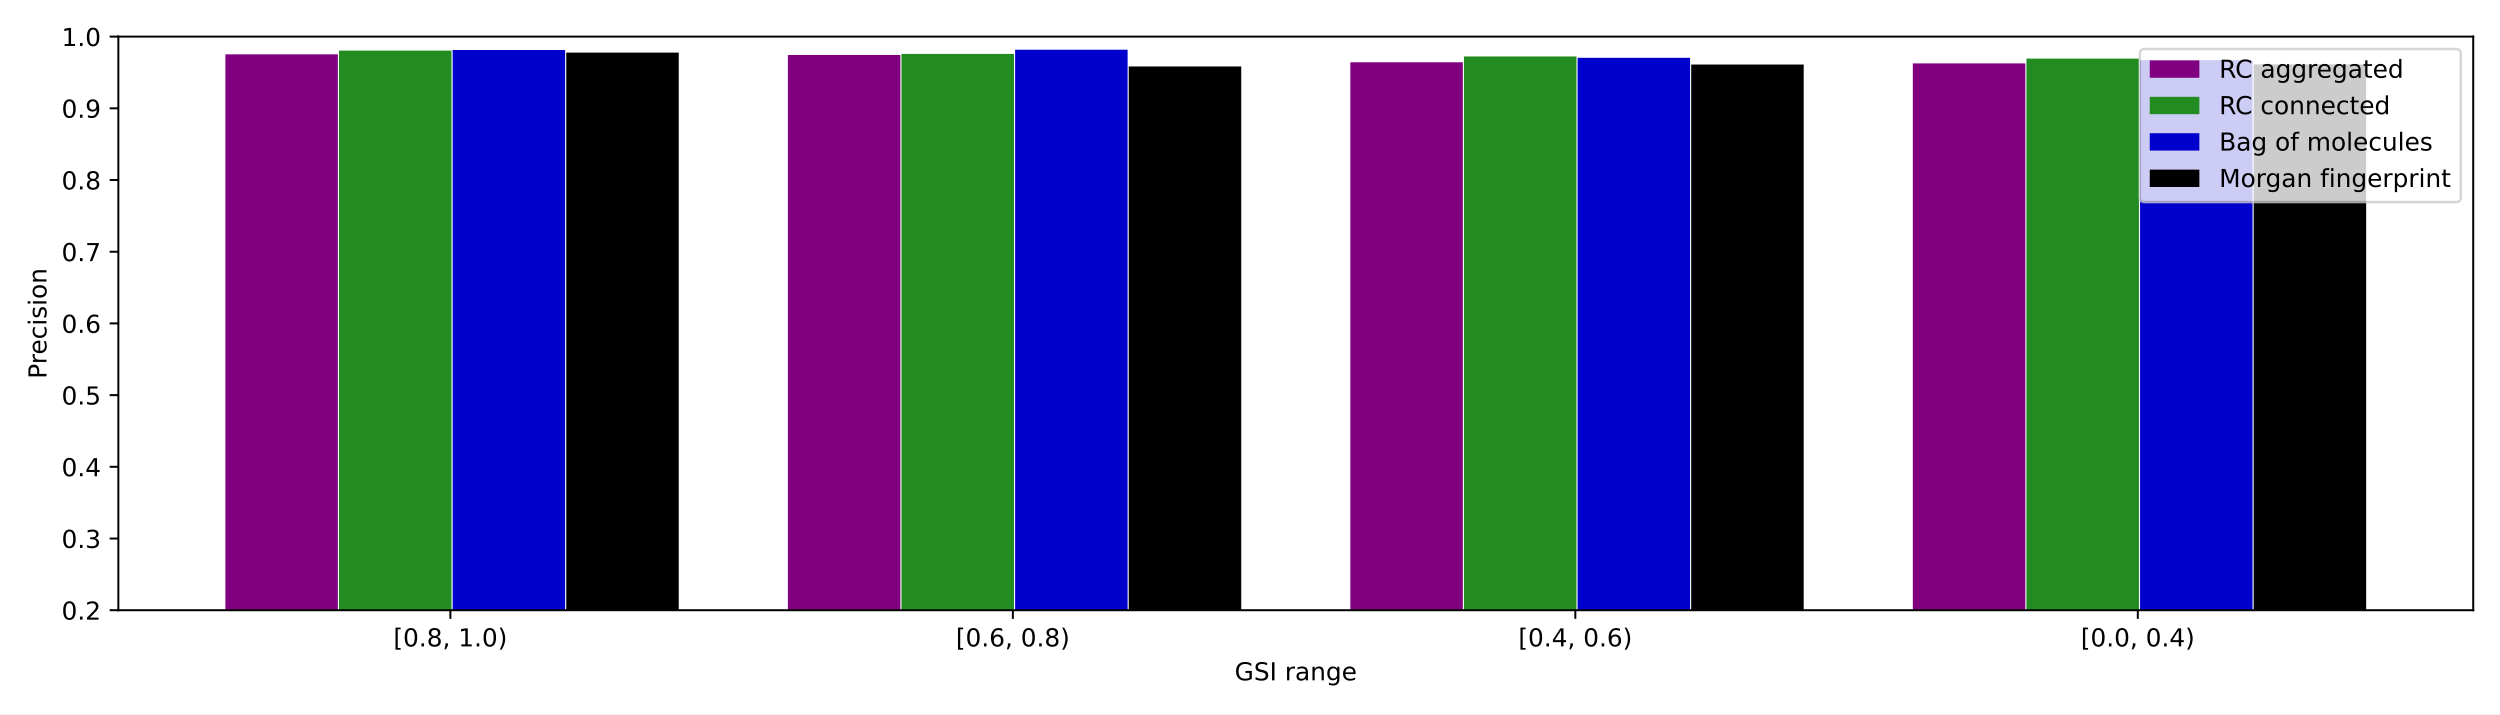
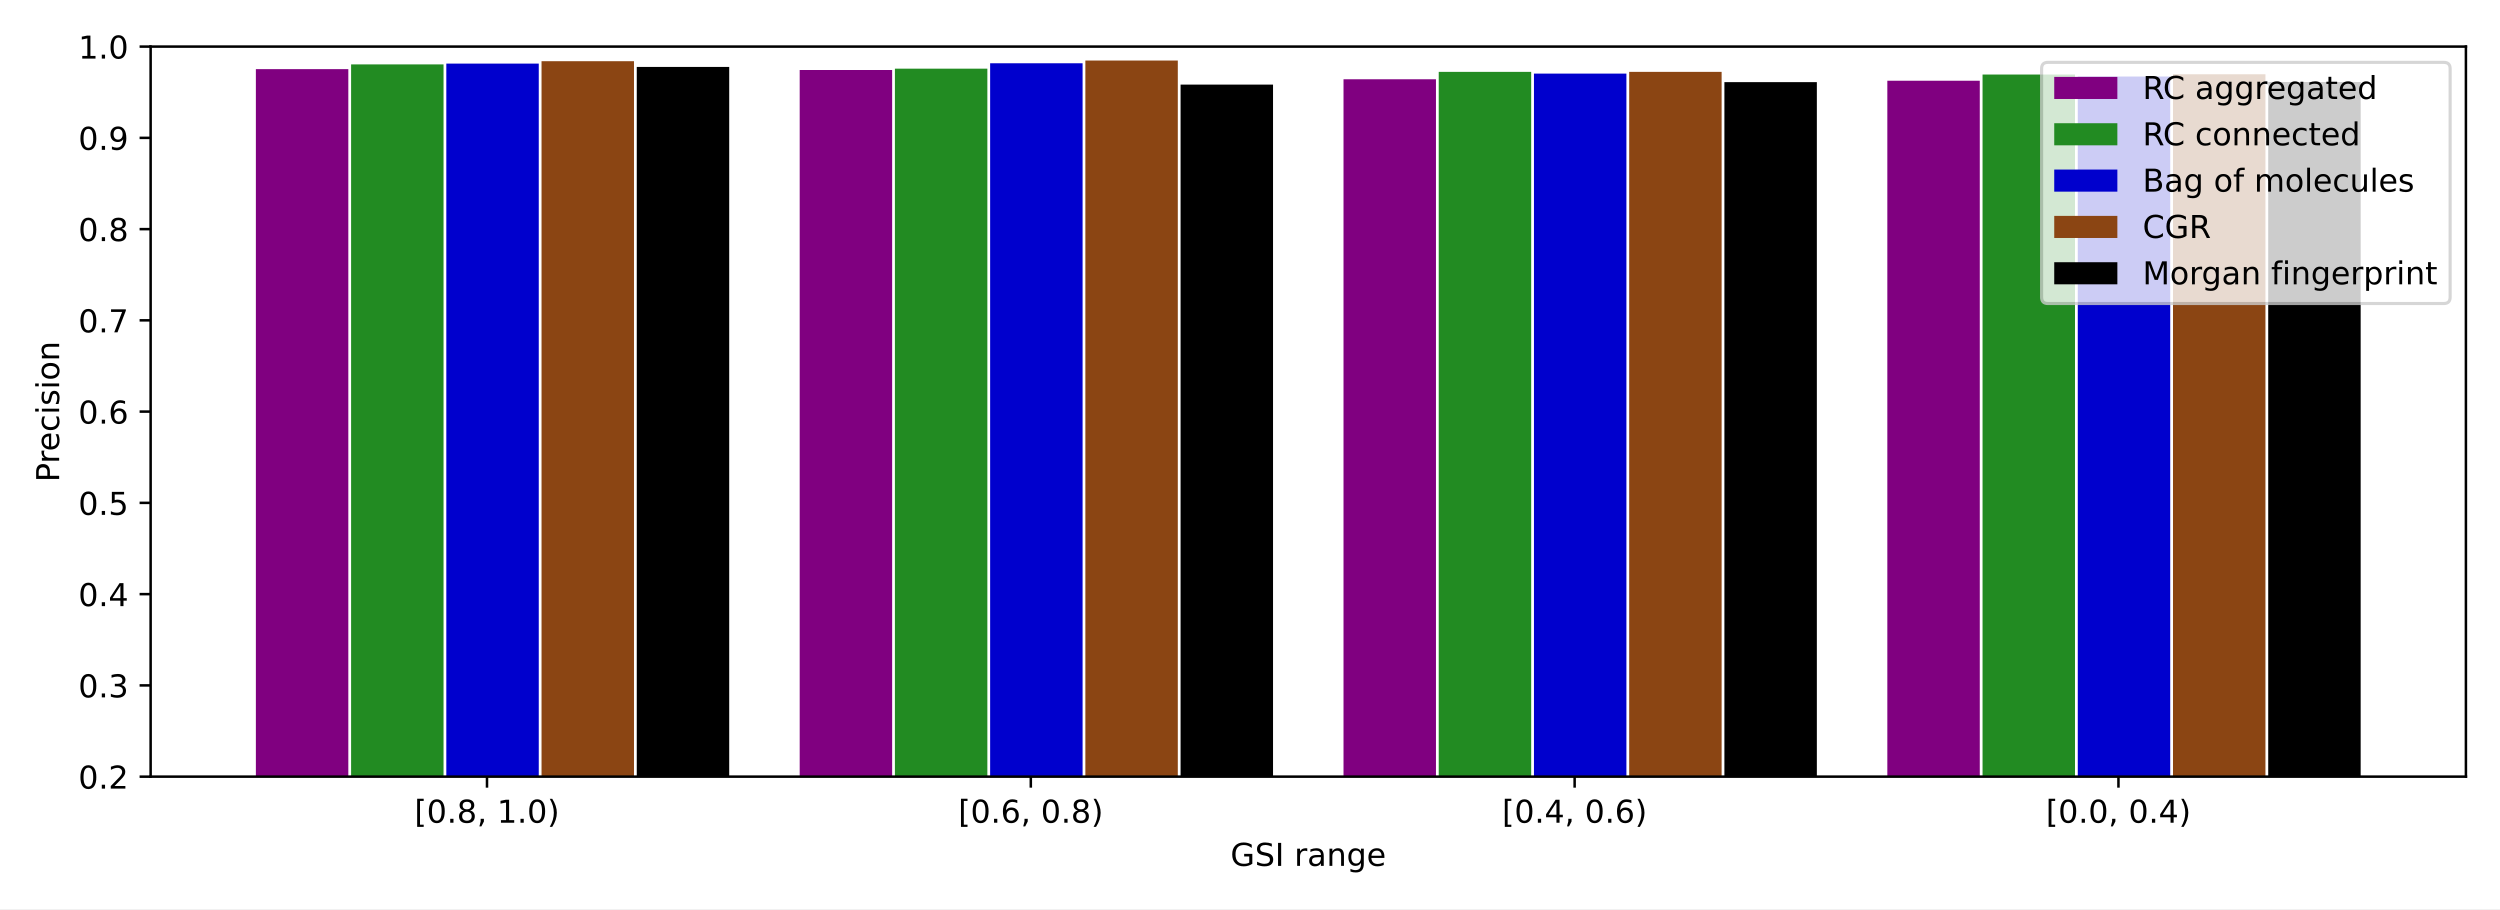
- <svg xmlns="http://www.w3.org/2000/svg" xmlns:xlink="http://www.w3.org/1999/xlink" width="1008pt" height="288pt" viewBox="0 0 1008 288" version="1.1">
+ <svg xmlns="http://www.w3.org/2000/svg" xmlns:xlink="http://www.w3.org/1999/xlink" width="792pt" height="288pt" viewBox="0 0 792 288" version="1.1">
  <defs>
    <style type="text/css">*{stroke-linejoin: round; stroke-linecap: butt}</style>
  </defs>
  <g id="figure_1">
    <g id="patch_1">
-       <path d="M 0 288  L 1008 288  L 1008 0  L 0 0  z " style="fill: #ffffff" />
+       <path d="M 0 288  L 792 288  L 792 0  L 0 0  z " style="fill: #ffffff" />
    </g>
    <g id="axes_1">
      <g id="patch_2">
-         <path d="M 47.72 246.04  L 997.2 246.04  L 997.2 14.76  L 47.72 14.76  z " style="fill: #ffffff" />
+         <path d="M 47.72 246.04  L 781.2 246.04  L 781.2 14.76  L 47.72 14.76  z " style="fill: #ffffff" />
      </g>
      <g id="patch_3">
-         <path d="M 136.69 303.86  L 182.048 303.86  L 182.048 20.408  L 136.69 20.408  z " clip-path="url(#p731e50987c)" style="fill: #228b22" />
+         <path d="M 111.227 303.86  L 140.514 303.86  L 140.514 20.408  L 111.227 20.408  z " clip-path="url(#pec0656ccd2)" style="fill: #228b22" />
      </g>
      <g id="patch_4">
-         <path d="M 90.878 303.86  L 136.236 303.86  L 136.236 21.911  L 90.878 21.911  z " clip-path="url(#p731e50987c)" style="fill: #800080" />
+         <path d="M 81.06 303.86  L 110.348 303.86  L 110.348 21.911  L 81.06 21.911  z " clip-path="url(#pec0656ccd2)" style="fill: #800080" />
      </g>
      <g id="patch_5">
-         <path d="M 228.313 303.86  L 273.671 303.86  L 273.671 21.202  L 228.313 21.202  z " clip-path="url(#p731e50987c)" />
+         <path d="M 201.726 303.86  L 231.014 303.86  L 231.014 21.202  L 201.726 21.202  z " clip-path="url(#pec0656ccd2)" />
      </g>
      <g id="patch_6">
-         <path d="M 182.501 303.86  L 227.859 303.86  L 227.859 20.157  L 182.501 20.157  z " clip-path="url(#p731e50987c)" style="fill: #0000cd" />
+         <path d="M 141.393 303.86  L 170.681 303.86  L 170.681 20.157  L 141.393 20.157  z " clip-path="url(#pec0656ccd2)" style="fill: #0000cd" />
      </g>
      <g id="patch_7">
-         <path d="M 363.48 303.86  L 408.838 303.86  L 408.838 21.758  L 363.48 21.758  z " clip-path="url(#p731e50987c)" style="fill: #228b22" />
+         <path d="M 171.56 303.86  L 200.848 303.86  L 200.848 19.398  L 171.56 19.398  z " clip-path="url(#pec0656ccd2)" style="fill: #8b4513" />
      </g>
      <g id="patch_8">
-         <path d="M 317.668 303.86  L 363.026 303.86  L 363.026 22.184  L 317.668 22.184  z " clip-path="url(#p731e50987c)" style="fill: #800080" />
+         <path d="M 283.509 303.86  L 312.796 303.86  L 312.796 21.758  L 283.509 21.758  z " clip-path="url(#pec0656ccd2)" style="fill: #228b22" />
      </g>
      <g id="patch_9">
-         <path d="M 455.103 303.86  L 500.461 303.86  L 500.461 26.806  L 455.103 26.806  z " clip-path="url(#p731e50987c)" />
+         <path d="M 253.342 303.86  L 282.63 303.86  L 282.63 22.184  L 253.342 22.184  z " clip-path="url(#pec0656ccd2)" style="fill: #800080" />
      </g>
      <g id="patch_10">
-         <path d="M 409.292 303.86  L 454.65 303.86  L 454.65 20.04  L 409.292 20.04  z " clip-path="url(#p731e50987c)" style="fill: #0000cd" />
+         <path d="M 374.008 303.86  L 403.296 303.86  L 403.296 26.806  L 374.008 26.806  z " clip-path="url(#pec0656ccd2)" />
      </g>
      <g id="patch_11">
-         <path d="M 590.27 303.86  L 635.628 303.86  L 635.628 22.761  L 590.27 22.761  z " clip-path="url(#p731e50987c)" style="fill: #228b22" />
+         <path d="M 313.675 303.86  L 342.963 303.86  L 342.963 20.04  L 313.675 20.04  z " clip-path="url(#pec0656ccd2)" style="fill: #0000cd" />
      </g>
      <g id="patch_12">
-         <path d="M 544.459 303.86  L 589.817 303.86  L 589.817 25.113  L 544.459 25.113  z " clip-path="url(#p731e50987c)" style="fill: #800080" />
+         <path d="M 343.842 303.86  L 373.13 303.86  L 373.13 19.174  L 343.842 19.174  z " clip-path="url(#pec0656ccd2)" style="fill: #8b4513" />
      </g>
      <g id="patch_13">
-         <path d="M 681.894 303.86  L 727.252 303.86  L 727.252 26.024  L 681.894 26.024  z " clip-path="url(#p731e50987c)" />
+         <path d="M 455.79 303.86  L 485.078 303.86  L 485.078 22.761  L 455.79 22.761  z " clip-path="url(#pec0656ccd2)" style="fill: #228b22" />
      </g>
      <g id="patch_14">
-         <path d="M 636.082 303.86  L 681.44 303.86  L 681.44 23.31  L 636.082 23.31  z " clip-path="url(#p731e50987c)" style="fill: #0000cd" />
+         <path d="M 425.624 303.86  L 454.912 303.86  L 454.912 25.113  L 425.624 25.113  z " clip-path="url(#pec0656ccd2)" style="fill: #800080" />
      </g>
      <g id="patch_15">
-         <path d="M 817.061 303.86  L 862.419 303.86  L 862.419 23.615  L 817.061 23.615  z " clip-path="url(#p731e50987c)" style="fill: #228b22" />
+         <path d="M 546.29 303.86  L 575.578 303.86  L 575.578 26.024  L 546.29 26.024  z " clip-path="url(#pec0656ccd2)" />
      </g>
      <g id="patch_16">
-         <path d="M 771.249 303.86  L 816.607 303.86  L 816.607 25.567  L 771.249 25.567  z " clip-path="url(#p731e50987c)" style="fill: #800080" />
+         <path d="M 485.957 303.86  L 515.245 303.86  L 515.245 23.31  L 485.957 23.31  z " clip-path="url(#pec0656ccd2)" style="fill: #0000cd" />
      </g>
      <g id="patch_17">
-         <path d="M 908.684 303.86  L 954.042 303.86  L 954.042 25.968  L 908.684 25.968  z " clip-path="url(#p731e50987c)" />
+         <path d="M 516.124 303.86  L 545.411 303.86  L 545.411 22.768  L 516.124 22.768  z " clip-path="url(#pec0656ccd2)" style="fill: #8b4513" />
      </g>
      <g id="patch_18">
-         <path d="M 862.872 303.86  L 908.23 303.86  L 908.23 24.24  L 862.872 24.24  z " clip-path="url(#p731e50987c)" style="fill: #0000cd" />
+         <path d="M 628.072 303.86  L 657.36 303.86  L 657.36 23.615  L 628.072 23.615  z " clip-path="url(#pec0656ccd2)" style="fill: #228b22" />
      </g>
      <g id="patch_19">
-         <path d="M 113.557 303.86  L 294.989 303.86  L 294.989 303.86  L 113.557 303.86  z " clip-path="url(#p731e50987c)" style="fill: #800080" />
+         <path d="M 597.906 303.86  L 627.194 303.86  L 627.194 25.567  L 597.906 25.567  z " clip-path="url(#pec0656ccd2)" style="fill: #800080" />
      </g>
      <g id="patch_20">
-         <path d="M 113.557 303.86  L 294.989 303.86  L 294.989 303.86  L 113.557 303.86  z " clip-path="url(#p731e50987c)" style="fill: #228b22" />
+         <path d="M 718.572 303.86  L 747.86 303.86  L 747.86 25.968  L 718.572 25.968  z " clip-path="url(#pec0656ccd2)" />
      </g>
      <g id="patch_21">
-         <path d="M 113.557 303.86  L 294.989 303.86  L 294.989 303.86  L 113.557 303.86  z " clip-path="url(#p731e50987c)" style="fill: #0000cd" />
+         <path d="M 658.239 303.86  L 687.527 303.86  L 687.527 24.24  L 658.239 24.24  z " clip-path="url(#pec0656ccd2)" style="fill: #0000cd" />
      </g>
      <g id="patch_22">
-         <path d="M 113.557 303.86  L 294.989 303.86  L 294.989 303.86  L 113.557 303.86  z " clip-path="url(#p731e50987c)" />
+         <path d="M 688.406 303.86  L 717.693 303.86  L 717.693 23.535  L 688.406 23.535  z " clip-path="url(#pec0656ccd2)" style="fill: #8b4513" />
+       </g>
+       <g id="patch_23">
+         <path d="M 100.011 303.86  L 237.837 303.86  L 237.837 303.86  L 100.011 303.86  z " clip-path="url(#pec0656ccd2)" style="fill: #800080" />
+       </g>
+       <g id="patch_24">
+         <path d="M 100.011 303.86  L 237.837 303.86  L 237.837 303.86  L 100.011 303.86  z " clip-path="url(#pec0656ccd2)" style="fill: #228b22" />
+       </g>
+       <g id="patch_25">
+         <path d="M 100.011 303.86  L 237.837 303.86  L 237.837 303.86  L 100.011 303.86  z " clip-path="url(#pec0656ccd2)" style="fill: #0000cd" />
+       </g>
+       <g id="patch_26">
+         <path d="M 100.011 303.86  L 237.837 303.86  L 237.837 303.86  L 100.011 303.86  z " clip-path="url(#pec0656ccd2)" style="fill: #8b4513" />
+       </g>
+       <g id="patch_27">
+         <path d="M 100.011 303.86  L 237.837 303.86  L 237.837 303.86  L 100.011 303.86  z " clip-path="url(#pec0656ccd2)" />
      </g>
      <g id="matplotlib.axis_1">
        <g id="xtick_1">
          <g id="line2d_1">
            <defs>
-               <path id="mfb0c5f82f7" d="M 0 0  L 0 3.5  " style="stroke: #000000; stroke-width: 0.8" />
-             </defs>
-             <g>
-               <use xlink:href="#mfb0c5f82f7" x="181.594" y="246.04" style="stroke: #000000; stroke-width: 0.8" />
+               <path id="mff96a855fd" d="M 0 0  L 0 3.5  " style="stroke: #000000; stroke-width: 0.8" />
+             </defs>
+             <g>
+               <use xlink:href="#mff96a855fd" x="154.28" y="246.04" style="stroke: #000000; stroke-width: 0.8" />
            </g>
          </g>
          <g id="text_1">
-             <g transform="translate(158.6115 260.6384) scale(0.1 -0.1)">
+             <g transform="translate(131.297 260.6384) scale(0.1 -0.1)">
              <defs>
                <path id="DejaVuSans-5b" d="M 550 4863  L 1875 4863  L 1875 4416  L 1125 4416  L 1125 -397  L 1875 -397  L 1875 -844  L 550 -844  L 550 4863  z " transform="scale(0.015625)" />
                <path id="DejaVuSans-30" d="M 2034 4250  Q 1547 4250 1301 3770  Q 1056 3291 1056 2328  Q 1056 1369 1301 889  Q 1547 409 2034 409  Q 2525 409 2770 889  Q 3016 1369 3016 2328  Q 3016 3291 2770 3770  Q 2525 4250 2034 4250  z M 2034 4750  Q 2819 4750 3233 4129  Q 3647 3509 3647 2328  Q 3647 1150 3233 529  Q 2819 -91 2034 -91  Q 1250 -91 836 529  Q 422 1150 422 2328  Q 422 3509 836 4129  Q 1250 4750 2034 4750  z " transform="scale(0.015625)" />
                <path id="DejaVuSans-2e" d="M 684 794  L 1344 794  L 1344 0  L 684 0  L 684 794  z " transform="scale(0.015625)" />
                <path id="DejaVuSans-38" d="M 2034 2216  Q 1584 2216 1326 1975  Q 1069 1734 1069 1313  Q 1069 891 1326 650  Q 1584 409 2034 409  Q 2484 409 2743 651  Q 3003 894 3003 1313  Q 3003 1734 2745 1975  Q 2488 2216 2034 2216  z M 1403 2484  Q 997 2584 770 2862  Q 544 3141 544 3541  Q 544 4100 942 4425  Q 1341 4750 2034 4750  Q 2731 4750 3128 4425  Q 3525 4100 3525 3541  Q 3525 3141 3298 2862  Q 3072 2584 2669 2484  Q 3125 2378 3379 2068  Q 3634 1759 3634 1313  Q 3634 634 3220 271  Q 2806 -91 2034 -91  Q 1263 -91 848 271  Q 434 634 434 1313  Q 434 1759 690 2068  Q 947 2378 1403 2484  z M 1172 3481  Q 1172 3119 1398 2916  Q 1625 2713 2034 2713  Q 2441 2713 2670 2916  Q 2900 3119 2900 3481  Q 2900 3844 2670 4047  Q 2441 4250 2034 4250  Q 1625 4250 1398 4047  Q 1172 3844 1172 3481  z " transform="scale(0.015625)" />
                <path id="DejaVuSans-2c" d="M 750 794  L 1409 794  L 1409 256  L 897 -744  L 494 -744  L 750 256  L 750 794  z " transform="scale(0.015625)" />
                <path id="DejaVuSans-20" transform="scale(0.015625)" />
                <path id="DejaVuSans-31" d="M 794 531  L 1825 531  L 1825 4091  L 703 3866  L 703 4441  L 1819 4666  L 2450 4666  L 2450 531  L 3481 531  L 3481 0  L 794 0  L 794 531  z " transform="scale(0.015625)" />
                <path id="DejaVuSans-29" d="M 513 4856  L 1013 4856  Q 1481 4119 1714 3412  Q 1947 2706 1947 2009  Q 1947 1309 1714 600  Q 1481 -109 1013 -844  L 513 -844  Q 928 -128 1133 580  Q 1338 1288 1338 2009  Q 1338 2731 1133 3434  Q 928 4138 513 4856  z " transform="scale(0.015625)" />
              </defs>
              <use xlink:href="#DejaVuSans-5b" />
              <use xlink:href="#DejaVuSans-30" x="39.014" />
              <use xlink:href="#DejaVuSans-2e" x="102.637" />
              <use xlink:href="#DejaVuSans-38" x="134.424" />
              <use xlink:href="#DejaVuSans-2c" x="198.047" />
              <use xlink:href="#DejaVuSans-20" x="229.834" />
              <use xlink:href="#DejaVuSans-31" x="261.621" />
              <use xlink:href="#DejaVuSans-2e" x="325.244" />
              <use xlink:href="#DejaVuSans-30" x="357.031" />
              <use xlink:href="#DejaVuSans-29" x="420.654" />
            </g>
          </g>
        </g>
        <g id="xtick_2">
          <g id="line2d_2">
            <g>
-               <use xlink:href="#mfb0c5f82f7" x="408.385" y="246.04" style="stroke: #000000; stroke-width: 0.8" />
+               <use xlink:href="#mff96a855fd" x="326.562" y="246.04" style="stroke: #000000; stroke-width: 0.8" />
            </g>
          </g>
          <g id="text_2">
-             <g transform="translate(385.4017 260.6384) scale(0.1 -0.1)">
+             <g transform="translate(303.5789 260.6384) scale(0.1 -0.1)">
              <defs>
                <path id="DejaVuSans-36" d="M 2113 2584  Q 1688 2584 1439 2293  Q 1191 2003 1191 1497  Q 1191 994 1439 701  Q 1688 409 2113 409  Q 2538 409 2786 701  Q 3034 994 3034 1497  Q 3034 2003 2786 2293  Q 2538 2584 2113 2584  z M 3366 4563  L 3366 3988  Q 3128 4100 2886 4159  Q 2644 4219 2406 4219  Q 1781 4219 1451 3797  Q 1122 3375 1075 2522  Q 1259 2794 1537 2939  Q 1816 3084 2150 3084  Q 2853 3084 3261 2657  Q 3669 2231 3669 1497  Q 3669 778 3244 343  Q 2819 -91 2113 -91  Q 1303 -91 875 529  Q 447 1150 447 2328  Q 447 3434 972 4092  Q 1497 4750 2381 4750  Q 2619 4750 2861 4703  Q 3103 4656 3366 4563  z " transform="scale(0.015625)" />
              </defs>
              <use xlink:href="#DejaVuSans-5b" />
              <use xlink:href="#DejaVuSans-30" x="39.014" />
              <use xlink:href="#DejaVuSans-2e" x="102.637" />
              <use xlink:href="#DejaVuSans-36" x="134.424" />
              <use xlink:href="#DejaVuSans-2c" x="198.047" />
              <use xlink:href="#DejaVuSans-20" x="229.834" />
              <use xlink:href="#DejaVuSans-30" x="261.621" />
              <use xlink:href="#DejaVuSans-2e" x="325.244" />
              <use xlink:href="#DejaVuSans-38" x="357.031" />
              <use xlink:href="#DejaVuSans-29" x="420.654" />
            </g>
          </g>
        </g>
        <g id="xtick_3">
          <g id="line2d_3">
            <g>
-               <use xlink:href="#mfb0c5f82f7" x="635.175" y="246.04" style="stroke: #000000; stroke-width: 0.8" />
+               <use xlink:href="#mff96a855fd" x="498.844" y="246.04" style="stroke: #000000; stroke-width: 0.8" />
            </g>
          </g>
          <g id="text_3">
-             <g transform="translate(612.1919 260.6384) scale(0.1 -0.1)">
+             <g transform="translate(475.8609 260.6384) scale(0.1 -0.1)">
              <defs>
                <path id="DejaVuSans-34" d="M 2419 4116  L 825 1625  L 2419 1625  L 2419 4116  z M 2253 4666  L 3047 4666  L 3047 1625  L 3713 1625  L 3713 1100  L 3047 1100  L 3047 0  L 2419 0  L 2419 1100  L 313 1100  L 313 1709  L 2253 4666  z " transform="scale(0.015625)" />
              </defs>
              <use xlink:href="#DejaVuSans-5b" />
              <use xlink:href="#DejaVuSans-30" x="39.014" />
              <use xlink:href="#DejaVuSans-2e" x="102.637" />
              <use xlink:href="#DejaVuSans-34" x="134.424" />
              <use xlink:href="#DejaVuSans-2c" x="198.047" />
              <use xlink:href="#DejaVuSans-20" x="229.834" />
              <use xlink:href="#DejaVuSans-30" x="261.621" />
              <use xlink:href="#DejaVuSans-2e" x="325.244" />
              <use xlink:href="#DejaVuSans-36" x="357.031" />
              <use xlink:href="#DejaVuSans-29" x="420.654" />
            </g>
          </g>
        </g>
        <g id="xtick_4">
          <g id="line2d_4">
            <g>
-               <use xlink:href="#mfb0c5f82f7" x="861.965" y="246.04" style="stroke: #000000; stroke-width: 0.8" />
+               <use xlink:href="#mff96a855fd" x="671.126" y="246.04" style="stroke: #000000; stroke-width: 0.8" />
            </g>
          </g>
          <g id="text_4">
-             <g transform="translate(838.9822 260.6384) scale(0.1 -0.1)">
+             <g transform="translate(648.1428 260.6384) scale(0.1 -0.1)">
              <use xlink:href="#DejaVuSans-5b" />
              <use xlink:href="#DejaVuSans-30" x="39.014" />
              <use xlink:href="#DejaVuSans-2e" x="102.637" />
              <use xlink:href="#DejaVuSans-30" x="134.424" />
              <use xlink:href="#DejaVuSans-2c" x="198.047" />
              <use xlink:href="#DejaVuSans-20" x="229.834" />
              <use xlink:href="#DejaVuSans-30" x="261.621" />
              <use xlink:href="#DejaVuSans-2e" x="325.244" />
              <use xlink:href="#DejaVuSans-34" x="357.031" />
              <use xlink:href="#DejaVuSans-29" x="420.654" />
            </g>
          </g>
        </g>
        <g id="text_5">
-           <g transform="translate(497.8084 274.3166) scale(0.1 -0.1)">
+           <g transform="translate(389.8084 274.3166) scale(0.1 -0.1)">
            <defs>
              <path id="DejaVuSans-47" d="M 3809 666  L 3809 1919  L 2778 1919  L 2778 2438  L 4434 2438  L 4434 434  Q 4069 175 3628 42  Q 3188 -91 2688 -91  Q 1594 -91 976 548  Q 359 1188 359 2328  Q 359 3472 976 4111  Q 1594 4750 2688 4750  Q 3144 4750 3555 4637  Q 3966 4525 4313 4306  L 4313 3634  Q 3963 3931 3569 4081  Q 3175 4231 2741 4231  Q 1884 4231 1454 3753  Q 1025 3275 1025 2328  Q 1025 1384 1454 906  Q 1884 428 2741 428  Q 3075 428 3337 486  Q 3600 544 3809 666  z " transform="scale(0.015625)" />
              <path id="DejaVuSans-53" d="M 3425 4513  L 3425 3897  Q 3066 4069 2747 4153  Q 2428 4238 2131 4238  Q 1616 4238 1336 4038  Q 1056 3838 1056 3469  Q 1056 3159 1242 3001  Q 1428 2844 1947 2747  L 2328 2669  Q 3034 2534 3370 2195  Q 3706 1856 3706 1288  Q 3706 609 3251 259  Q 2797 -91 1919 -91  Q 1588 -91 1214 -16  Q 841 59 441 206  L 441 856  Q 825 641 1194 531  Q 1563 422 1919 422  Q 2459 422 2753 634  Q 3047 847 3047 1241  Q 3047 1584 2836 1778  Q 2625 1972 2144 2069  L 1759 2144  Q 1053 2284 737 2584  Q 422 2884 422 3419  Q 422 4038 858 4394  Q 1294 4750 2059 4750  Q 2388 4750 2728 4690  Q 3069 4631 3425 4513  z " transform="scale(0.015625)" />
              <path id="DejaVuSans-49" d="M 628 4666  L 1259 4666  L 1259 0  L 628 0  L 628 4666  z " transform="scale(0.015625)" />
              <path id="DejaVuSans-72" d="M 2631 2963  Q 2534 3019 2420 3045  Q 2306 3072 2169 3072  Q 1681 3072 1420 2755  Q 1159 2438 1159 1844  L 1159 0  L 581 0  L 581 3500  L 1159 3500  L 1159 2956  Q 1341 3275 1631 3429  Q 1922 3584 2338 3584  Q 2397 3584 2469 3576  Q 2541 3569 2628 3553  L 2631 2963  z " transform="scale(0.015625)" />
              <path id="DejaVuSans-61" d="M 2194 1759  Q 1497 1759 1228 1600  Q 959 1441 959 1056  Q 959 750 1161 570  Q 1363 391 1709 391  Q 2188 391 2477 730  Q 2766 1069 2766 1631  L 2766 1759  L 2194 1759  z M 3341 1997  L 3341 0  L 2766 0  L 2766 531  Q 2569 213 2275 61  Q 1981 -91 1556 -91  Q 1019 -91 701 211  Q 384 513 384 1019  Q 384 1609 779 1909  Q 1175 2209 1959 2209  L 2766 2209  L 2766 2266  Q 2766 2663 2505 2880  Q 2244 3097 1772 3097  Q 1472 3097 1187 3025  Q 903 2953 641 2809  L 641 3341  Q 956 3463 1253 3523  Q 1550 3584 1831 3584  Q 2591 3584 2966 3190  Q 3341 2797 3341 1997  z " transform="scale(0.015625)" />
              <path id="DejaVuSans-6e" d="M 3513 2113  L 3513 0  L 2938 0  L 2938 2094  Q 2938 2591 2744 2837  Q 2550 3084 2163 3084  Q 1697 3084 1428 2787  Q 1159 2491 1159 1978  L 1159 0  L 581 0  L 581 3500  L 1159 3500  L 1159 2956  Q 1366 3272 1645 3428  Q 1925 3584 2291 3584  Q 2894 3584 3203 3211  Q 3513 2838 3513 2113  z " transform="scale(0.015625)" />
              <path id="DejaVuSans-67" d="M 2906 1791  Q 2906 2416 2648 2759  Q 2391 3103 1925 3103  Q 1463 3103 1205 2759  Q 947 2416 947 1791  Q 947 1169 1205 825  Q 1463 481 1925 481  Q 2391 481 2648 825  Q 2906 1169 2906 1791  z M 3481 434  Q 3481 -459 3084 -895  Q 2688 -1331 1869 -1331  Q 1566 -1331 1297 -1286  Q 1028 -1241 775 -1147  L 775 -588  Q 1028 -725 1275 -790  Q 1522 -856 1778 -856  Q 2344 -856 2625 -561  Q 2906 -266 2906 331  L 2906 616  Q 2728 306 2450 153  Q 2172 0 1784 0  Q 1141 0 747 490  Q 353 981 353 1791  Q 353 2603 747 3093  Q 1141 3584 1784 3584  Q 2172 3584 2450 3431  Q 2728 3278 2906 2969  L 2906 3500  L 3481 3500  L 3481 434  z " transform="scale(0.015625)" />
              <path id="DejaVuSans-65" d="M 3597 1894  L 3597 1613  L 953 1613  Q 991 1019 1311 708  Q 1631 397 2203 397  Q 2534 397 2845 478  Q 3156 559 3463 722  L 3463 178  Q 3153 47 2828 -22  Q 2503 -91 2169 -91  Q 1331 -91 842 396  Q 353 884 353 1716  Q 353 2575 817 3079  Q 1281 3584 2069 3584  Q 2775 3584 3186 3129  Q 3597 2675 3597 1894  z M 3022 2063  Q 3016 2534 2758 2815  Q 2500 3097 2075 3097  Q 1594 3097 1305 2825  Q 1016 2553 972 2059  L 3022 2063  z " transform="scale(0.015625)" />
            </defs>
            <use xlink:href="#DejaVuSans-47" />
            <use xlink:href="#DejaVuSans-53" x="77.49" />
            <use xlink:href="#DejaVuSans-49" x="140.967" />
            <use xlink:href="#DejaVuSans-20" x="170.459" />
            <use xlink:href="#DejaVuSans-72" x="202.246" />
            <use xlink:href="#DejaVuSans-61" x="243.359" />
            <use xlink:href="#DejaVuSans-6e" x="304.639" />
            <use xlink:href="#DejaVuSans-67" x="368.018" />
            <use xlink:href="#DejaVuSans-65" x="431.494" />
          </g>
        </g>
      </g>
      <g id="matplotlib.axis_2">
        <g id="ytick_1">
          <g id="line2d_5">
            <defs>
-               <path id="mc448e3c71b" d="M 0 0  L -3.5 0  " style="stroke: #000000; stroke-width: 0.8" />
-             </defs>
-             <g>
-               <use xlink:href="#mc448e3c71b" x="47.72" y="246.04" style="stroke: #000000; stroke-width: 0.8" />
+               <path id="mb8aac6fa79" d="M 0 0  L -3.5 0  " style="stroke: #000000; stroke-width: 0.8" />
+             </defs>
+             <g>
+               <use xlink:href="#mb8aac6fa79" x="47.72" y="246.04" style="stroke: #000000; stroke-width: 0.8" />
            </g>
          </g>
          <g id="text_6">
            <g transform="translate(24.81687 249.8392) scale(0.1 -0.1)">
              <defs>
                <path id="DejaVuSans-32" d="M 1228 531  L 3431 531  L 3431 0  L 469 0  L 469 531  Q 828 903 1448 1529  Q 2069 2156 2228 2338  Q 2531 2678 2651 2914  Q 2772 3150 2772 3378  Q 2772 3750 2511 3984  Q 2250 4219 1831 4219  Q 1534 4219 1204 4116  Q 875 4013 500 3803  L 500 4441  Q 881 4594 1212 4672  Q 1544 4750 1819 4750  Q 2544 4750 2975 4387  Q 3406 4025 3406 3419  Q 3406 3131 3298 2873  Q 3191 2616 2906 2266  Q 2828 2175 2409 1742  Q 1991 1309 1228 531  z " transform="scale(0.015625)" />
              </defs>
              <use xlink:href="#DejaVuSans-30" />
              <use xlink:href="#DejaVuSans-2e" x="63.623" />
              <use xlink:href="#DejaVuSans-32" x="95.41" />
            </g>
          </g>
        </g>
        <g id="ytick_2">
          <g id="line2d_6">
            <g>
-               <use xlink:href="#mc448e3c71b" x="47.72" y="217.13" style="stroke: #000000; stroke-width: 0.8" />
+               <use xlink:href="#mb8aac6fa79" x="47.72" y="217.13" style="stroke: #000000; stroke-width: 0.8" />
            </g>
          </g>
          <g id="text_7">
            <g transform="translate(24.81687 220.9292) scale(0.1 -0.1)">
              <defs>
                <path id="DejaVuSans-33" d="M 2597 2516  Q 3050 2419 3304 2112  Q 3559 1806 3559 1356  Q 3559 666 3084 287  Q 2609 -91 1734 -91  Q 1441 -91 1130 -33  Q 819 25 488 141  L 488 750  Q 750 597 1062 519  Q 1375 441 1716 441  Q 2309 441 2620 675  Q 2931 909 2931 1356  Q 2931 1769 2642 2001  Q 2353 2234 1838 2234  L 1294 2234  L 1294 2753  L 1863 2753  Q 2328 2753 2575 2939  Q 2822 3125 2822 3475  Q 2822 3834 2567 4026  Q 2313 4219 1838 4219  Q 1578 4219 1281 4162  Q 984 4106 628 3988  L 628 4550  Q 988 4650 1302 4700  Q 1616 4750 1894 4750  Q 2613 4750 3031 4423  Q 3450 4097 3450 3541  Q 3450 3153 3228 2886  Q 3006 2619 2597 2516  z " transform="scale(0.015625)" />
              </defs>
              <use xlink:href="#DejaVuSans-30" />
              <use xlink:href="#DejaVuSans-2e" x="63.623" />
              <use xlink:href="#DejaVuSans-33" x="95.41" />
            </g>
          </g>
        </g>
        <g id="ytick_3">
          <g id="line2d_7">
            <g>
-               <use xlink:href="#mc448e3c71b" x="47.72" y="188.22" style="stroke: #000000; stroke-width: 0.8" />
+               <use xlink:href="#mb8aac6fa79" x="47.72" y="188.22" style="stroke: #000000; stroke-width: 0.8" />
            </g>
          </g>
          <g id="text_8">
            <g transform="translate(24.81687 192.0192) scale(0.1 -0.1)">
              <use xlink:href="#DejaVuSans-30" />
              <use xlink:href="#DejaVuSans-2e" x="63.623" />
              <use xlink:href="#DejaVuSans-34" x="95.41" />
            </g>
          </g>
        </g>
        <g id="ytick_4">
          <g id="line2d_8">
            <g>
-               <use xlink:href="#mc448e3c71b" x="47.72" y="159.31" style="stroke: #000000; stroke-width: 0.8" />
+               <use xlink:href="#mb8aac6fa79" x="47.72" y="159.31" style="stroke: #000000; stroke-width: 0.8" />
            </g>
          </g>
          <g id="text_9">
            <g transform="translate(24.81687 163.1092) scale(0.1 -0.1)">
              <defs>
                <path id="DejaVuSans-35" d="M 691 4666  L 3169 4666  L 3169 4134  L 1269 4134  L 1269 2991  Q 1406 3038 1543 3061  Q 1681 3084 1819 3084  Q 2600 3084 3056 2656  Q 3513 2228 3513 1497  Q 3513 744 3044 326  Q 2575 -91 1722 -91  Q 1428 -91 1123 -41  Q 819 9 494 109  L 494 744  Q 775 591 1075 516  Q 1375 441 1709 441  Q 2250 441 2565 725  Q 2881 1009 2881 1497  Q 2881 1984 2565 2268  Q 2250 2553 1709 2553  Q 1456 2553 1204 2497  Q 953 2441 691 2322  L 691 4666  z " transform="scale(0.015625)" />
              </defs>
              <use xlink:href="#DejaVuSans-30" />
              <use xlink:href="#DejaVuSans-2e" x="63.623" />
              <use xlink:href="#DejaVuSans-35" x="95.41" />
            </g>
          </g>
        </g>
        <g id="ytick_5">
          <g id="line2d_9">
            <g>
-               <use xlink:href="#mc448e3c71b" x="47.72" y="130.4" style="stroke: #000000; stroke-width: 0.8" />
+               <use xlink:href="#mb8aac6fa79" x="47.72" y="130.4" style="stroke: #000000; stroke-width: 0.8" />
            </g>
          </g>
          <g id="text_10">
            <g transform="translate(24.81687 134.1992) scale(0.1 -0.1)">
              <use xlink:href="#DejaVuSans-30" />
              <use xlink:href="#DejaVuSans-2e" x="63.623" />
              <use xlink:href="#DejaVuSans-36" x="95.41" />
            </g>
          </g>
        </g>
        <g id="ytick_6">
          <g id="line2d_10">
            <g>
-               <use xlink:href="#mc448e3c71b" x="47.72" y="101.49" style="stroke: #000000; stroke-width: 0.8" />
+               <use xlink:href="#mb8aac6fa79" x="47.72" y="101.49" style="stroke: #000000; stroke-width: 0.8" />
            </g>
          </g>
          <g id="text_11">
            <g transform="translate(24.81687 105.2892) scale(0.1 -0.1)">
              <defs>
                <path id="DejaVuSans-37" d="M 525 4666  L 3525 4666  L 3525 4397  L 1831 0  L 1172 0  L 2766 4134  L 525 4134  L 525 4666  z " transform="scale(0.015625)" />
              </defs>
              <use xlink:href="#DejaVuSans-30" />
              <use xlink:href="#DejaVuSans-2e" x="63.623" />
              <use xlink:href="#DejaVuSans-37" x="95.41" />
            </g>
          </g>
        </g>
        <g id="ytick_7">
          <g id="line2d_11">
            <g>
-               <use xlink:href="#mc448e3c71b" x="47.72" y="72.58" style="stroke: #000000; stroke-width: 0.8" />
+               <use xlink:href="#mb8aac6fa79" x="47.72" y="72.58" style="stroke: #000000; stroke-width: 0.8" />
            </g>
          </g>
          <g id="text_12">
            <g transform="translate(24.81687 76.37922) scale(0.1 -0.1)">
              <use xlink:href="#DejaVuSans-30" />
              <use xlink:href="#DejaVuSans-2e" x="63.623" />
              <use xlink:href="#DejaVuSans-38" x="95.41" />
            </g>
          </g>
        </g>
        <g id="ytick_8">
          <g id="line2d_12">
            <g>
-               <use xlink:href="#mc448e3c71b" x="47.72" y="43.67" style="stroke: #000000; stroke-width: 0.8" />
+               <use xlink:href="#mb8aac6fa79" x="47.72" y="43.67" style="stroke: #000000; stroke-width: 0.8" />
            </g>
          </g>
          <g id="text_13">
            <g transform="translate(24.81687 47.46922) scale(0.1 -0.1)">
              <defs>
                <path id="DejaVuSans-39" d="M 703 97  L 703 672  Q 941 559 1184 500  Q 1428 441 1663 441  Q 2288 441 2617 861  Q 2947 1281 2994 2138  Q 2813 1869 2534 1725  Q 2256 1581 1919 1581  Q 1219 1581 811 2004  Q 403 2428 403 3163  Q 403 3881 828 4315  Q 1253 4750 1959 4750  Q 2769 4750 3195 4129  Q 3622 3509 3622 2328  Q 3622 1225 3098 567  Q 2575 -91 1691 -91  Q 1453 -91 1209 -44  Q 966 3 703 97  z M 1959 2075  Q 2384 2075 2632 2365  Q 2881 2656 2881 3163  Q 2881 3666 2632 3958  Q 2384 4250 1959 4250  Q 1534 4250 1286 3958  Q 1038 3666 1038 3163  Q 1038 2656 1286 2365  Q 1534 2075 1959 2075  z " transform="scale(0.015625)" />
              </defs>
              <use xlink:href="#DejaVuSans-30" />
              <use xlink:href="#DejaVuSans-2e" x="63.623" />
              <use xlink:href="#DejaVuSans-39" x="95.41" />
            </g>
          </g>
        </g>
        <g id="ytick_9">
          <g id="line2d_13">
            <g>
-               <use xlink:href="#mc448e3c71b" x="47.72" y="14.76" style="stroke: #000000; stroke-width: 0.8" />
+               <use xlink:href="#mb8aac6fa79" x="47.72" y="14.76" style="stroke: #000000; stroke-width: 0.8" />
            </g>
          </g>
          <g id="text_14">
            <g transform="translate(24.81687 18.55922) scale(0.1 -0.1)">
              <use xlink:href="#DejaVuSans-31" />
              <use xlink:href="#DejaVuSans-2e" x="63.623" />
              <use xlink:href="#DejaVuSans-30" x="95.41" />
            </g>
          </g>
        </g>
        <g id="text_15">
          <g transform="translate(18.73719 152.707) rotate(-90) scale(0.1 -0.1)">
            <defs>
              <path id="DejaVuSans-50" d="M 1259 4147  L 1259 2394  L 2053 2394  Q 2494 2394 2734 2622  Q 2975 2850 2975 3272  Q 2975 3691 2734 3919  Q 2494 4147 2053 4147  L 1259 4147  z M 628 4666  L 2053 4666  Q 2838 4666 3239 4311  Q 3641 3956 3641 3272  Q 3641 2581 3239 2228  Q 2838 1875 2053 1875  L 1259 1875  L 1259 0  L 628 0  L 628 4666  z " transform="scale(0.015625)" />
              <path id="DejaVuSans-63" d="M 3122 3366  L 3122 2828  Q 2878 2963 2633 3030  Q 2388 3097 2138 3097  Q 1578 3097 1268 2742  Q 959 2388 959 1747  Q 959 1106 1268 751  Q 1578 397 2138 397  Q 2388 397 2633 464  Q 2878 531 3122 666  L 3122 134  Q 2881 22 2623 -34  Q 2366 -91 2075 -91  Q 1284 -91 818 406  Q 353 903 353 1747  Q 353 2603 823 3093  Q 1294 3584 2113 3584  Q 2378 3584 2631 3529  Q 2884 3475 3122 3366  z " transform="scale(0.015625)" />
              <path id="DejaVuSans-69" d="M 603 3500  L 1178 3500  L 1178 0  L 603 0  L 603 3500  z M 603 4863  L 1178 4863  L 1178 4134  L 603 4134  L 603 4863  z " transform="scale(0.015625)" />
              <path id="DejaVuSans-73" d="M 2834 3397  L 2834 2853  Q 2591 2978 2328 3040  Q 2066 3103 1784 3103  Q 1356 3103 1142 2972  Q 928 2841 928 2578  Q 928 2378 1081 2264  Q 1234 2150 1697 2047  L 1894 2003  Q 2506 1872 2764 1633  Q 3022 1394 3022 966  Q 3022 478 2636 193  Q 2250 -91 1575 -91  Q 1294 -91 989 -36  Q 684 19 347 128  L 347 722  Q 666 556 975 473  Q 1284 391 1588 391  Q 1994 391 2212 530  Q 2431 669 2431 922  Q 2431 1156 2273 1281  Q 2116 1406 1581 1522  L 1381 1569  Q 847 1681 609 1914  Q 372 2147 372 2553  Q 372 3047 722 3315  Q 1072 3584 1716 3584  Q 2034 3584 2315 3537  Q 2597 3491 2834 3397  z " transform="scale(0.015625)" />
              <path id="DejaVuSans-6f" d="M 1959 3097  Q 1497 3097 1228 2736  Q 959 2375 959 1747  Q 959 1119 1226 758  Q 1494 397 1959 397  Q 2419 397 2687 759  Q 2956 1122 2956 1747  Q 2956 2369 2687 2733  Q 2419 3097 1959 3097  z M 1959 3584  Q 2709 3584 3137 3096  Q 3566 2609 3566 1747  Q 3566 888 3137 398  Q 2709 -91 1959 -91  Q 1206 -91 779 398  Q 353 888 353 1747  Q 353 2609 779 3096  Q 1206 3584 1959 3584  z " transform="scale(0.015625)" />
            </defs>
            <use xlink:href="#DejaVuSans-50" />
            <use xlink:href="#DejaVuSans-72" x="58.553" />
            <use xlink:href="#DejaVuSans-65" x="97.416" />
            <use xlink:href="#DejaVuSans-63" x="158.939" />
            <use xlink:href="#DejaVuSans-69" x="213.92" />
            <use xlink:href="#DejaVuSans-73" x="241.703" />
            <use xlink:href="#DejaVuSans-69" x="293.803" />
            <use xlink:href="#DejaVuSans-6f" x="321.586" />
            <use xlink:href="#DejaVuSans-6e" x="382.768" />
          </g>
        </g>
      </g>
-       <g id="patch_23">
+       <g id="patch_28">
        <path d="M 47.72 246.04  L 47.72 14.76  " style="fill: none; stroke: #000000; stroke-width: 0.8; stroke-linejoin: miter; stroke-linecap: square" />
      </g>
-       <g id="patch_24">
-         <path d="M 997.2 246.04  L 997.2 14.76  " style="fill: none; stroke: #000000; stroke-width: 0.8; stroke-linejoin: miter; stroke-linecap: square" />
-       </g>
-       <g id="patch_25">
-         <path d="M 47.72 246.04  L 997.2 246.04  " style="fill: none; stroke: #000000; stroke-width: 0.8; stroke-linejoin: miter; stroke-linecap: square" />
-       </g>
-       <g id="patch_26">
-         <path d="M 47.72 14.76  L 997.2 14.76  " style="fill: none; stroke: #000000; stroke-width: 0.8; stroke-linejoin: miter; stroke-linecap: square" />
+       <g id="patch_29">
+         <path d="M 781.2 246.04  L 781.2 14.76  " style="fill: none; stroke: #000000; stroke-width: 0.8; stroke-linejoin: miter; stroke-linecap: square" />
+       </g>
+       <g id="patch_30">
+         <path d="M 47.72 246.04  L 781.2 246.04  " style="fill: none; stroke: #000000; stroke-width: 0.8; stroke-linejoin: miter; stroke-linecap: square" />
+       </g>
+       <g id="patch_31">
+         <path d="M 47.72 14.76  L 781.2 14.76  " style="fill: none; stroke: #000000; stroke-width: 0.8; stroke-linejoin: miter; stroke-linecap: square" />
      </g>
      <g id="legend_1">
-         <g id="patch_27">
-           <path d="M 864.781 81.472  L 990.2 81.472  Q 992.2 81.472 992.2 79.472  L 992.2 21.76  Q 992.2 19.76 990.2 19.76  L 864.781 19.76  Q 862.781 19.76 862.781 21.76  L 862.781 79.472  Q 862.781 81.472 864.781 81.472  z " style="fill: #ffffff; opacity: 0.8; stroke: #cccccc; stroke-linejoin: miter" />
-         </g>
-         <g id="patch_28">
-           <path d="M 866.781 31.358  L 886.781 31.358  L 886.781 24.358  L 866.781 24.358  z " style="fill: #800080" />
+         <g id="patch_32">
+           <path d="M 648.781 96.151  L 774.2 96.151  Q 776.2 96.151 776.2 94.151  L 776.2 21.76  Q 776.2 19.76 774.2 19.76  L 648.781 19.76  Q 646.781 19.76 646.781 21.76  L 646.781 94.151  Q 646.781 96.151 648.781 96.151  z " style="fill: #ffffff; opacity: 0.8; stroke: #cccccc; stroke-linejoin: miter" />
+         </g>
+         <g id="patch_33">
+           <path d="M 650.781 31.358  L 670.781 31.358  L 670.781 24.358  L 650.781 24.358  z " style="fill: #800080" />
        </g>
        <g id="text_16">
-           <g transform="translate(894.7812 31.35844) scale(0.1 -0.1)">
+           <g transform="translate(678.7812 31.35844) scale(0.1 -0.1)">
            <defs>
              <path id="DejaVuSans-52" d="M 2841 2188  Q 3044 2119 3236 1894  Q 3428 1669 3622 1275  L 4263 0  L 3584 0  L 2988 1197  Q 2756 1666 2539 1819  Q 2322 1972 1947 1972  L 1259 1972  L 1259 0  L 628 0  L 628 4666  L 2053 4666  Q 2853 4666 3247 4331  Q 3641 3997 3641 3322  Q 3641 2881 3436 2590  Q 3231 2300 2841 2188  z M 1259 4147  L 1259 2491  L 2053 2491  Q 2509 2491 2742 2702  Q 2975 2913 2975 3322  Q 2975 3731 2742 3939  Q 2509 4147 2053 4147  L 1259 4147  z " transform="scale(0.015625)" />
              <path id="DejaVuSans-43" d="M 4122 4306  L 4122 3641  Q 3803 3938 3442 4084  Q 3081 4231 2675 4231  Q 1875 4231 1450 3742  Q 1025 3253 1025 2328  Q 1025 1406 1450 917  Q 1875 428 2675 428  Q 3081 428 3442 575  Q 3803 722 4122 1019  L 4122 359  Q 3791 134 3420 21  Q 3050 -91 2638 -91  Q 1578 -91 968 557  Q 359 1206 359 2328  Q 359 3453 968 4101  Q 1578 4750 2638 4750  Q 3056 4750 3426 4639  Q 3797 4528 4122 4306  z " transform="scale(0.015625)" />
              <path id="DejaVuSans-74" d="M 1172 4494  L 1172 3500  L 2356 3500  L 2356 3053  L 1172 3053  L 1172 1153  Q 1172 725 1289 603  Q 1406 481 1766 481  L 2356 481  L 2356 0  L 1766 0  Q 1100 0 847 248  Q 594 497 594 1153  L 594 3053  L 172 3053  L 172 3500  L 594 3500  L 594 4494  L 1172 4494  z " transform="scale(0.015625)" />
              <path id="DejaVuSans-64" d="M 2906 2969  L 2906 4863  L 3481 4863  L 3481 0  L 2906 0  L 2906 525  Q 2725 213 2448 61  Q 2172 -91 1784 -91  Q 1150 -91 751 415  Q 353 922 353 1747  Q 353 2572 751 3078  Q 1150 3584 1784 3584  Q 2172 3584 2448 3432  Q 2725 3281 2906 2969  z M 947 1747  Q 947 1113 1208 752  Q 1469 391 1925 391  Q 2381 391 2643 752  Q 2906 1113 2906 1747  Q 2906 2381 2643 2742  Q 2381 3103 1925 3103  Q 1469 3103 1208 2742  Q 947 2381 947 1747  z " transform="scale(0.015625)" />
            </defs>
            <use xlink:href="#DejaVuSans-52" />
            <use xlink:href="#DejaVuSans-43" x="64.482" />
            <use xlink:href="#DejaVuSans-20" x="134.307" />
            <use xlink:href="#DejaVuSans-61" x="166.094" />
            <use xlink:href="#DejaVuSans-67" x="227.373" />
            <use xlink:href="#DejaVuSans-67" x="290.85" />
            <use xlink:href="#DejaVuSans-72" x="354.326" />
            <use xlink:href="#DejaVuSans-65" x="393.189" />
            <use xlink:href="#DejaVuSans-67" x="454.713" />
            <use xlink:href="#DejaVuSans-61" x="518.189" />
            <use xlink:href="#DejaVuSans-74" x="579.469" />
            <use xlink:href="#DejaVuSans-65" x="618.678" />
            <use xlink:href="#DejaVuSans-64" x="680.201" />
          </g>
        </g>
-         <g id="patch_29">
-           <path d="M 866.781 46.037  L 886.781 46.037  L 886.781 39.037  L 866.781 39.037  z " style="fill: #228b22" />
+         <g id="patch_34">
+           <path d="M 650.781 46.037  L 670.781 46.037  L 670.781 39.037  L 650.781 39.037  z " style="fill: #228b22" />
        </g>
        <g id="text_17">
-           <g transform="translate(894.7812 46.03656) scale(0.1 -0.1)">
+           <g transform="translate(678.7812 46.03656) scale(0.1 -0.1)">
            <use xlink:href="#DejaVuSans-52" />
            <use xlink:href="#DejaVuSans-43" x="64.482" />
            <use xlink:href="#DejaVuSans-20" x="134.307" />
            <use xlink:href="#DejaVuSans-63" x="166.094" />
            <use xlink:href="#DejaVuSans-6f" x="221.074" />
            <use xlink:href="#DejaVuSans-6e" x="282.256" />
            <use xlink:href="#DejaVuSans-6e" x="345.635" />
            <use xlink:href="#DejaVuSans-65" x="409.014" />
            <use xlink:href="#DejaVuSans-63" x="470.537" />
            <use xlink:href="#DejaVuSans-74" x="525.518" />
            <use xlink:href="#DejaVuSans-65" x="564.727" />
            <use xlink:href="#DejaVuSans-64" x="626.25" />
          </g>
        </g>
-         <g id="patch_30">
-           <path d="M 866.781 60.715  L 886.781 60.715  L 886.781 53.715  L 866.781 53.715  z " style="fill: #0000cd" />
+         <g id="patch_35">
+           <path d="M 650.781 60.715  L 670.781 60.715  L 670.781 53.715  L 650.781 53.715  z " style="fill: #0000cd" />
        </g>
        <g id="text_18">
-           <g transform="translate(894.7812 60.71469) scale(0.1 -0.1)">
+           <g transform="translate(678.7812 60.71469) scale(0.1 -0.1)">
            <defs>
              <path id="DejaVuSans-42" d="M 1259 2228  L 1259 519  L 2272 519  Q 2781 519 3026 730  Q 3272 941 3272 1375  Q 3272 1813 3026 2020  Q 2781 2228 2272 2228  L 1259 2228  z M 1259 4147  L 1259 2741  L 2194 2741  Q 2656 2741 2882 2914  Q 3109 3088 3109 3444  Q 3109 3797 2882 3972  Q 2656 4147 2194 4147  L 1259 4147  z M 628 4666  L 2241 4666  Q 2963 4666 3353 4366  Q 3744 4066 3744 3513  Q 3744 3084 3544 2831  Q 3344 2578 2956 2516  Q 3422 2416 3680 2098  Q 3938 1781 3938 1306  Q 3938 681 3513 340  Q 3088 0 2303 0  L 628 0  L 628 4666  z " transform="scale(0.015625)" />
              <path id="DejaVuSans-66" d="M 2375 4863  L 2375 4384  L 1825 4384  Q 1516 4384 1395 4259  Q 1275 4134 1275 3809  L 1275 3500  L 2222 3500  L 2222 3053  L 1275 3053  L 1275 0  L 697 0  L 697 3053  L 147 3053  L 147 3500  L 697 3500  L 697 3744  Q 697 4328 969 4595  Q 1241 4863 1831 4863  L 2375 4863  z " transform="scale(0.015625)" />
              <path id="DejaVuSans-6d" d="M 3328 2828  Q 3544 3216 3844 3400  Q 4144 3584 4550 3584  Q 5097 3584 5394 3201  Q 5691 2819 5691 2113  L 5691 0  L 5113 0  L 5113 2094  Q 5113 2597 4934 2840  Q 4756 3084 4391 3084  Q 3944 3084 3684 2787  Q 3425 2491 3425 1978  L 3425 0  L 2847 0  L 2847 2094  Q 2847 2600 2669 2842  Q 2491 3084 2119 3084  Q 1678 3084 1418 2786  Q 1159 2488 1159 1978  L 1159 0  L 581 0  L 581 3500  L 1159 3500  L 1159 2956  Q 1356 3278 1631 3431  Q 1906 3584 2284 3584  Q 2666 3584 2933 3390  Q 3200 3197 3328 2828  z " transform="scale(0.015625)" />
              <path id="DejaVuSans-6c" d="M 603 4863  L 1178 4863  L 1178 0  L 603 0  L 603 4863  z " transform="scale(0.015625)" />
              <path id="DejaVuSans-75" d="M 544 1381  L 544 3500  L 1119 3500  L 1119 1403  Q 1119 906 1312 657  Q 1506 409 1894 409  Q 2359 409 2629 706  Q 2900 1003 2900 1516  L 2900 3500  L 3475 3500  L 3475 0  L 2900 0  L 2900 538  Q 2691 219 2414 64  Q 2138 -91 1772 -91  Q 1169 -91 856 284  Q 544 659 544 1381  z M 1991 3584  L 1991 3584  z " transform="scale(0.015625)" />
            </defs>
            <use xlink:href="#DejaVuSans-42" />
            <use xlink:href="#DejaVuSans-61" x="68.604" />
            <use xlink:href="#DejaVuSans-67" x="129.883" />
            <use xlink:href="#DejaVuSans-20" x="193.359" />
            <use xlink:href="#DejaVuSans-6f" x="225.146" />
            <use xlink:href="#DejaVuSans-66" x="286.328" />
            <use xlink:href="#DejaVuSans-20" x="321.533" />
            <use xlink:href="#DejaVuSans-6d" x="353.32" />
            <use xlink:href="#DejaVuSans-6f" x="450.732" />
            <use xlink:href="#DejaVuSans-6c" x="511.914" />
            <use xlink:href="#DejaVuSans-65" x="539.697" />
            <use xlink:href="#DejaVuSans-63" x="601.221" />
            <use xlink:href="#DejaVuSans-75" x="656.201" />
            <use xlink:href="#DejaVuSans-6c" x="719.58" />
            <use xlink:href="#DejaVuSans-65" x="747.363" />
            <use xlink:href="#DejaVuSans-73" x="808.887" />
          </g>
        </g>
-         <g id="patch_31">
-           <path d="M 866.781 75.393  L 886.781 75.393  L 886.781 68.393  L 866.781 68.393  z " />
+         <g id="patch_36">
+           <path d="M 650.781 75.393  L 670.781 75.393  L 670.781 68.393  L 650.781 68.393  z " style="fill: #8b4513" />
        </g>
        <g id="text_19">
-           <g transform="translate(894.7812 75.39281) scale(0.1 -0.1)">
+           <g transform="translate(678.7812 75.39281) scale(0.1 -0.1)">
+             <use xlink:href="#DejaVuSans-43" />
+             <use xlink:href="#DejaVuSans-47" x="69.824" />
+             <use xlink:href="#DejaVuSans-52" x="147.314" />
+           </g>
+         </g>
+         <g id="patch_37">
+           <path d="M 650.781 90.071  L 670.781 90.071  L 670.781 83.071  L 650.781 83.071  z " />
+         </g>
+         <g id="text_20">
+           <g transform="translate(678.7812 90.07094) scale(0.1 -0.1)">
            <defs>
              <path id="DejaVuSans-4d" d="M 628 4666  L 1569 4666  L 2759 1491  L 3956 4666  L 4897 4666  L 4897 0  L 4281 0  L 4281 4097  L 3078 897  L 2444 897  L 1241 4097  L 1241 0  L 628 0  L 628 4666  z " transform="scale(0.015625)" />
              <path id="DejaVuSans-70" d="M 1159 525  L 1159 -1331  L 581 -1331  L 581 3500  L 1159 3500  L 1159 2969  Q 1341 3281 1617 3432  Q 1894 3584 2278 3584  Q 2916 3584 3314 3078  Q 3713 2572 3713 1747  Q 3713 922 3314 415  Q 2916 -91 2278 -91  Q 1894 -91 1617 61  Q 1341 213 1159 525  z M 3116 1747  Q 3116 2381 2855 2742  Q 2594 3103 2138 3103  Q 1681 3103 1420 2742  Q 1159 2381 1159 1747  Q 1159 1113 1420 752  Q 1681 391 2138 391  Q 2594 391 2855 752  Q 3116 1113 3116 1747  z " transform="scale(0.015625)" />
            </defs>
            <use xlink:href="#DejaVuSans-4d" />
            <use xlink:href="#DejaVuSans-6f" x="86.279" />
            <use xlink:href="#DejaVuSans-72" x="147.461" />
            <use xlink:href="#DejaVuSans-67" x="186.824" />
            <use xlink:href="#DejaVuSans-61" x="250.301" />
            <use xlink:href="#DejaVuSans-6e" x="311.58" />
            <use xlink:href="#DejaVuSans-20" x="374.959" />
            <use xlink:href="#DejaVuSans-66" x="406.746" />
            <use xlink:href="#DejaVuSans-69" x="441.951" />
            <use xlink:href="#DejaVuSans-6e" x="469.734" />
            <use xlink:href="#DejaVuSans-67" x="533.113" />
            <use xlink:href="#DejaVuSans-65" x="596.59" />
            <use xlink:href="#DejaVuSans-72" x="658.113" />
            <use xlink:href="#DejaVuSans-70" x="699.227" />
            <use xlink:href="#DejaVuSans-72" x="762.703" />
            <use xlink:href="#DejaVuSans-69" x="803.816" />
            <use xlink:href="#DejaVuSans-6e" x="831.6" />
            <use xlink:href="#DejaVuSans-74" x="894.979" />
          </g>
        </g>
      </g>
    </g>
  </g>
  <defs>
-     <clipPath id="p731e50987c">
-       <rect x="47.72" y="14.76" width="949.48" height="231.28" />
+     <clipPath id="pec0656ccd2">
+       <rect x="47.72" y="14.76" width="733.48" height="231.28" />
    </clipPath>
  </defs>
</svg>
